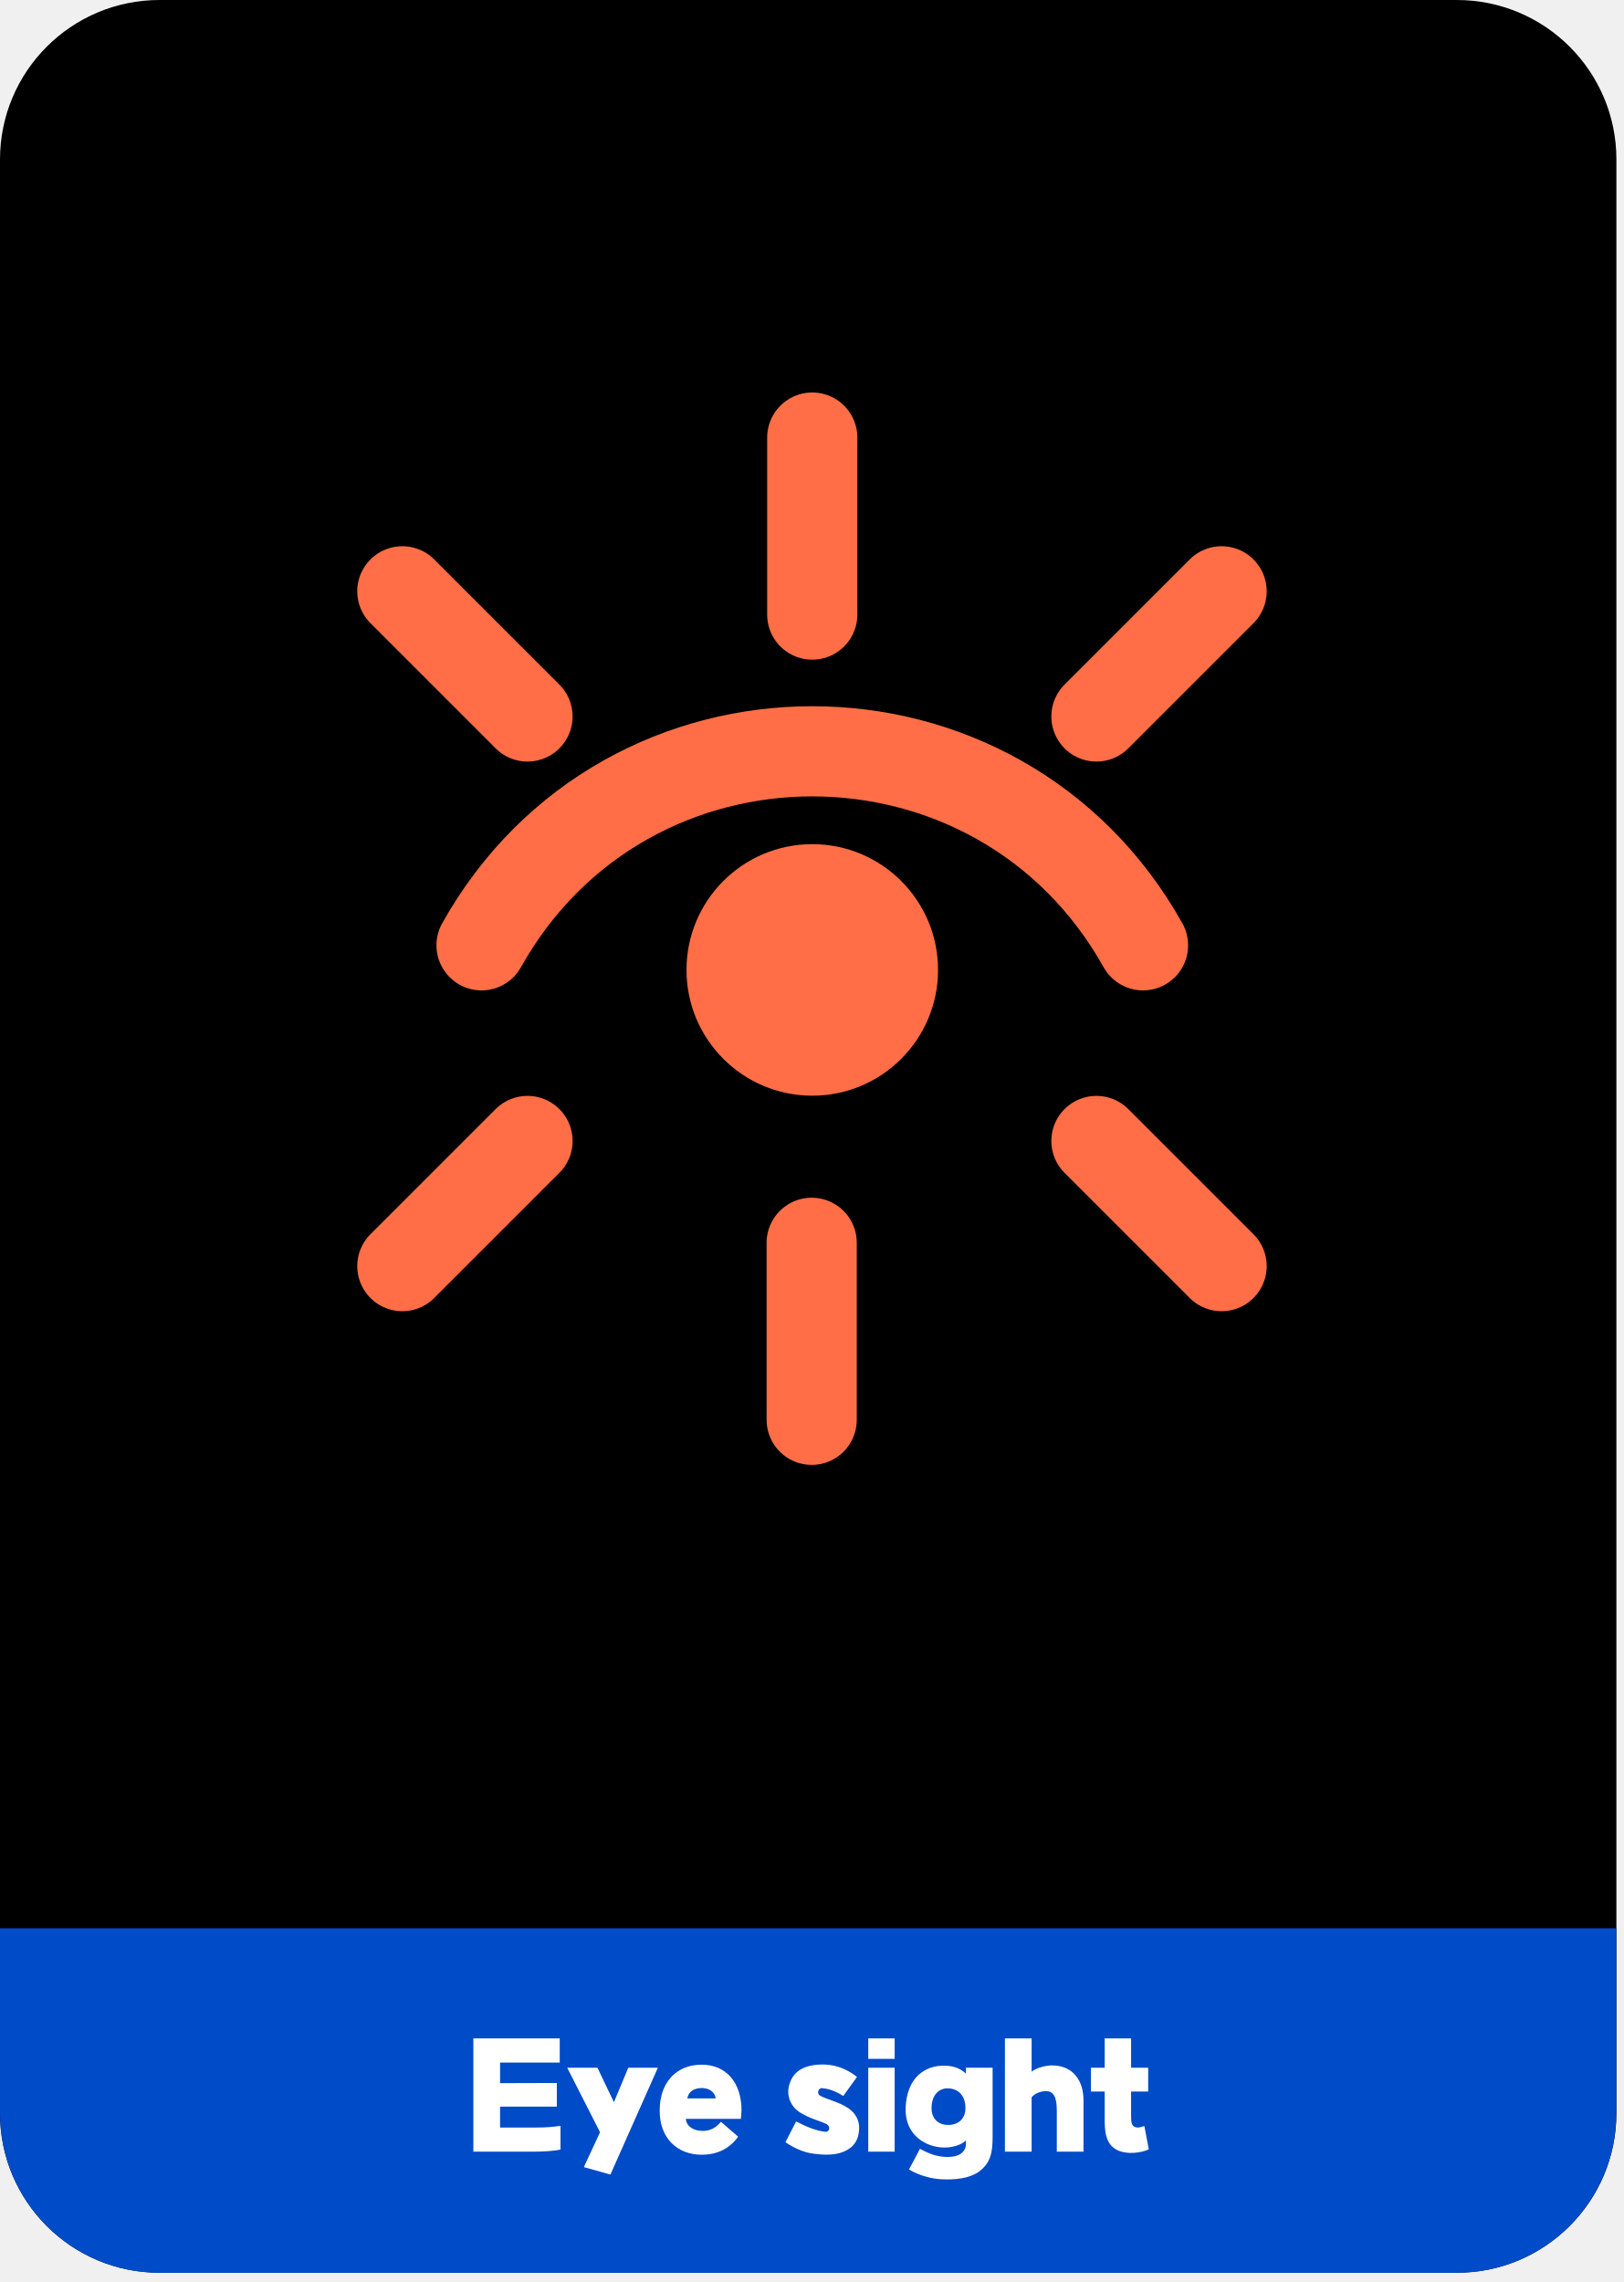
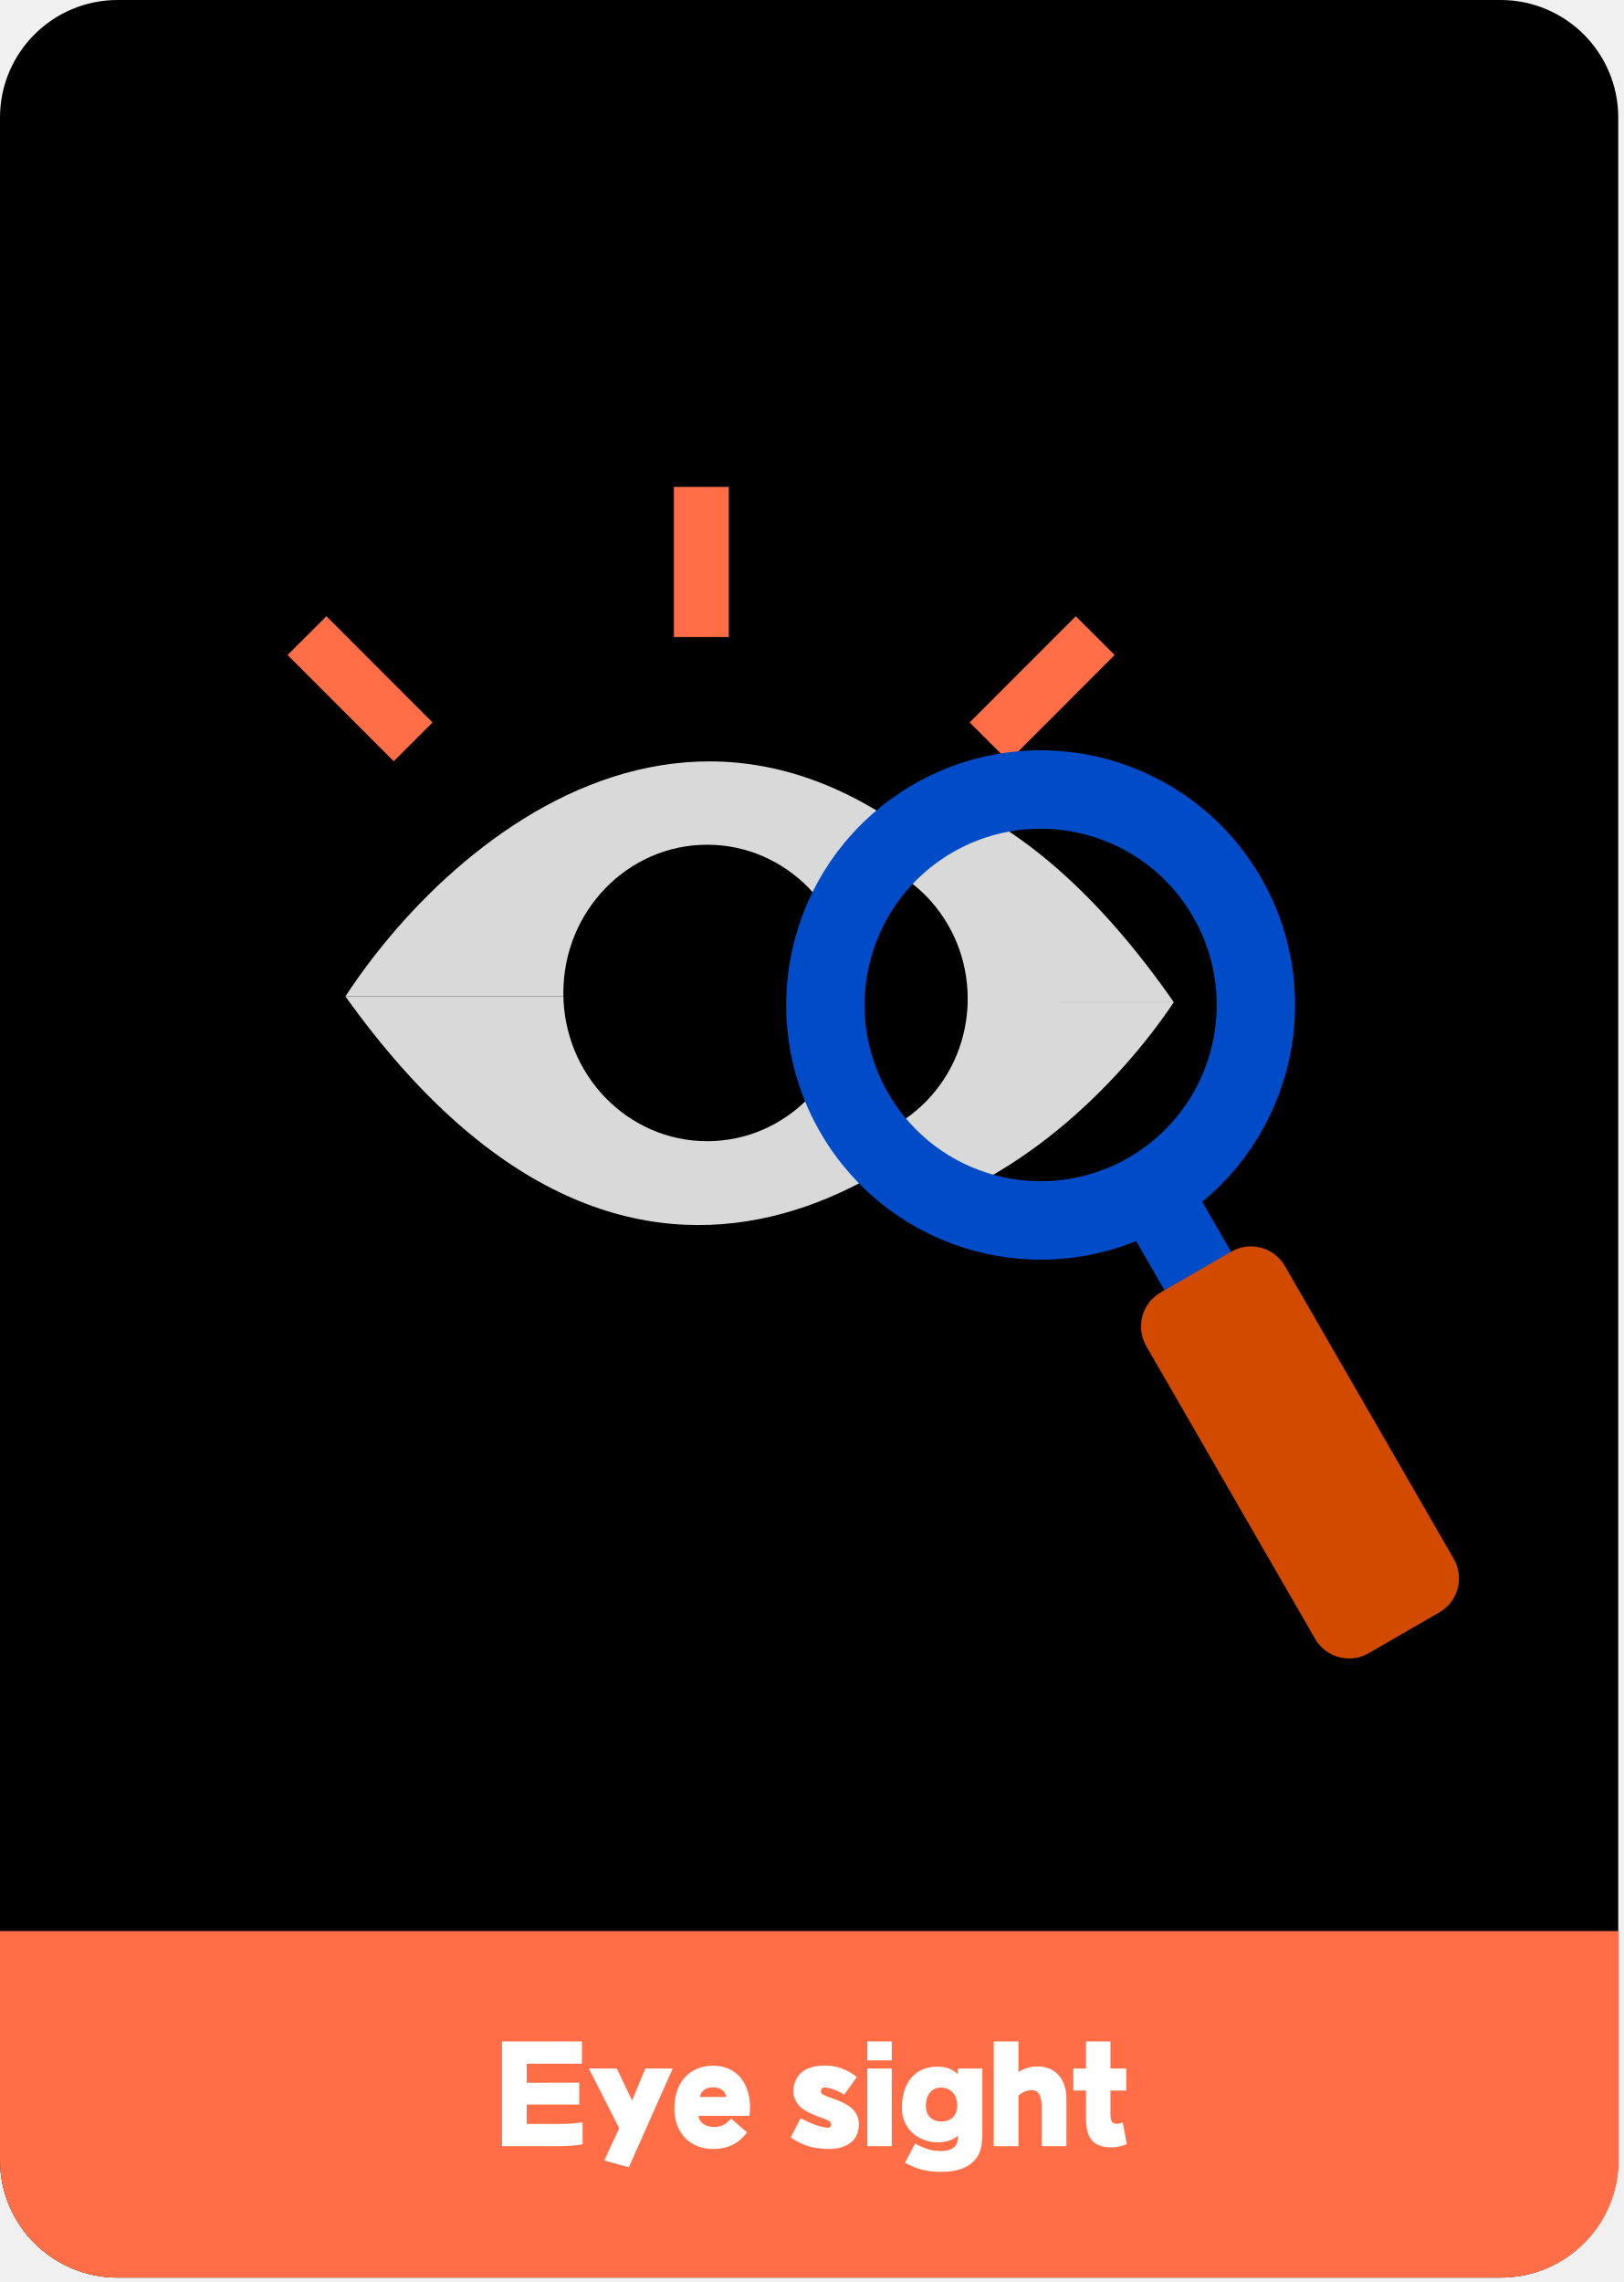
- <svg xmlns="http://www.w3.org/2000/svg" width="234" height="329" viewBox="0 0 234 329" fill="none">
-   <rect width="233.022" height="327.66" rx="23" fill="black" />
-   <path d="M69.418 136.286V136.286C90.266 98.994 143.929 98.994 164.777 136.286V136.286" stroke="#FF6E46" stroke-width="13" stroke-linecap="round" />
-   <circle cx="117.097" cy="139.835" r="18.132" fill="#FF6E46" />
-   <path d="M117.094 63.086L117.094 88.605" stroke="#FF6E46" stroke-width="13" stroke-linecap="round" />
-   <path d="M176.105 85.25L158.061 103.294" stroke="#FF6E46" stroke-width="13" stroke-linecap="round" />
-   <path d="M58 85.25L76.044 103.294" stroke="#FF6E46" stroke-width="13" stroke-linecap="round" />
-   <path d="M117.012 204.695L117.012 179.177" stroke="#FF6E46" stroke-width="13" stroke-linecap="round" />
-   <path d="M58 182.539L76.044 164.495" stroke="#FF6E46" stroke-width="13" stroke-linecap="round" />
-   <path d="M176.105 182.539L158.061 164.495" stroke="#FF6E46" stroke-width="13" stroke-linecap="round" />
-   <path fill-rule="evenodd" clip-rule="evenodd" d="M233 278V304.675C233 317.377 222.703 327.675 210 327.675H23C10.297 327.675 0 317.377 0 304.675V278H233Z" fill="#004BC8" />
-   <path d="M80.692 297.36H72.09V300.33L80.274 300.308V303.718H72.09V306.732H77.304C78.91 306.732 79.768 306.622 80.802 306.49V309.9C79.834 310.142 78.052 310.208 76.798 310.208H68.24V293.884H80.692V297.36ZM86.502 307.414L81.772 298.108H86.128L88.504 303.08L90.572 298.108H94.84L87.998 313.508L84.17 312.43L86.502 307.414ZM95.105 304.224C95.105 300.176 97.569 297.668 101.133 297.668C104.785 297.668 106.897 300.352 106.897 304.268L106.809 305.478H98.867C98.955 306.6 100.033 307.216 101.287 307.216C102.431 307.216 103.223 306.754 103.927 305.896L106.413 308.052C105.115 309.834 103.355 310.648 101.133 310.648C97.591 310.648 95.039 308.184 95.105 304.224ZM103.179 302.53C103.025 301.518 102.145 301.034 101.155 301.034C100.055 301.034 99.219 301.584 99.087 302.53H103.179ZM121.062 310.406C119.896 310.736 118.466 310.692 116.816 310.428C115.672 310.208 114.374 309.636 113.23 308.844L114.77 305.852C116.2 306.6 117.542 307.15 118.818 307.326C119.632 307.502 119.808 306.512 119.082 306.204C118.136 305.742 116.882 305.5 115.364 304.576C113.912 303.696 113.186 301.892 113.934 300.132C114.484 298.68 115.826 297.734 118.268 297.646C120.226 297.58 121.898 298.152 123.548 299.428L121.568 302.178C120.358 301.43 119.412 301.122 118.488 301.056C117.982 300.99 117.696 301.848 118.224 302.134C119.126 302.64 120.424 302.904 121.656 303.564C123.284 304.4 124.054 305.698 123.812 307.392C123.614 309.042 122.58 309.966 121.062 310.406ZM125.168 298.108H128.974V310.208H125.168V298.108ZM128.974 296.832H125.168V293.884H128.974V296.832ZM136.738 306.358C138.322 306.336 139.18 305.302 139.18 303.938C139.18 302.024 138.058 301.144 136.738 301.078C135.66 301.012 134.384 301.716 134.296 303.74C134.208 305.544 135.374 306.38 136.738 306.358ZM143.096 308.118C143.096 310.384 142.788 311.902 141.028 313.156C139.664 314.08 137.706 314.278 135.748 314.19C134.406 314.124 132.668 313.728 131.04 312.782L132.624 309.79C134.142 310.648 135.572 311.11 137.266 310.934C138.74 310.758 139.246 309.9 139.246 309.108V308.58C138.674 309.196 137.42 309.614 136.144 309.614C133.548 309.614 130.424 307.876 130.556 303.916C130.71 299.56 133.328 297.668 136.364 297.822C137.64 297.866 138.608 298.328 139.246 298.966V298.108H143.096V308.118ZM144.869 310.208V293.884H148.719V298.68C149.269 298.218 150.347 297.866 151.403 297.778H151.689C154.637 297.778 156.199 299.912 156.199 302.816V310.208H152.349V304.246C152.349 301.98 151.667 301.386 150.545 301.496C149.797 301.562 149.203 301.848 148.719 302.354V310.208H144.869ZM163.058 305.126C163.058 306.05 163.168 306.49 163.652 306.666C163.982 306.776 164.268 306.754 164.972 306.512L165.61 309.878C164.466 310.406 162.618 310.604 161.32 310.098C159.802 309.482 159.252 308.14 159.252 305.83V301.54H157.272V298.108H159.252V293.884H163.058V298.108H165.522V301.54H163.058V305.126Z" fill="white" />
+ <svg xmlns="http://www.w3.org/2000/svg" width="207" height="291" viewBox="0 0 207 291" fill="none">
+   <rect width="206.342" height="290.44" rx="15" fill="black" />
+   <path fill-rule="evenodd" clip-rule="evenodd" d="M206.4 246.25V275.445C206.4 283.729 199.684 290.445 191.4 290.445H15C6.716 290.445 0 283.729 0 275.445V246.25H206.4Z" fill="#FF6E46" />
+   <path d="M89.43 65.586L89.43 77.734" stroke="#FF6E46" stroke-width="7" stroke-linecap="square" />
+   <path d="M137.176 83.531L128.595 92.121" stroke="#FF6E46" stroke-width="7" stroke-linecap="square" />
+   <path d="M41.621 83.531L50.202 92.121" stroke="#FF6E46" stroke-width="7" stroke-linecap="square" />
+   <path d="M44.047 127.059C58.792 104.447 97.72 72.789 135.469 127.059H44.047Z" fill="#D9D9D9" />
+   <path d="M135.469 127.063C120.723 149.065 81.795 179.867 44.047 127.063L135.469 127.063Z" fill="#D9D9D9" />
+   <ellipse cx="90.175" cy="126.621" rx="18.343" ry="18.902" fill="black" />
+   <mask id="mask0_431_47" style="mask-type:alpha" maskUnits="userSpaceOnUse" x="104" y="103" width="54" height="54">
+     <ellipse cx="131.008" cy="129.753" rx="26.531" ry="26.558" fill="#D9D9D9" />
+   </mask>
+   <g mask="url(#mask0_431_47)">
+     <path d="M60.543 127.799C74.918 105.754 112.869 74.891 149.67 127.799H60.543Z" fill="#D9D9D9" />
+     <path d="M149.672 127.803C135.297 149.252 97.346 179.281 60.545 127.803L149.672 127.803Z" fill="#D9D9D9" />
+     <ellipse cx="105.508" cy="127.357" rx="17.883" ry="18.427" fill="black" />
+   </g>
+   <path d="M146.416 151.948C159.547 144.359 164.042 127.555 156.464 114.417C148.887 101.279 132.101 96.774 118.971 104.362C105.841 111.951 101.345 128.755 108.923 141.893C116.501 155.031 133.286 159.536 146.416 151.948Z" stroke="#004BC8" stroke-width="10" />
+   <rect width="9.799" height="13.071" transform="matrix(0.865804 -0.500383 0.499617 0.866246 142.07 153.406)" fill="#004BC8" />
+   <rect width="20.414" height="53.103" rx="5" transform="matrix(0.865804 -0.500383 0.499617 0.866246 143.66 167.32)" fill="#D14A00" />
+   <path d="M74.202 263.168H67.164V265.598L73.86 265.58V268.37H67.164V270.836H71.43C72.744 270.836 73.446 270.746 74.292 270.638V273.428C73.5 273.626 72.042 273.68 71.016 273.68H64.014V260.324H74.202V263.168ZM78.956 271.394L75.086 263.78H78.65L80.594 267.848L82.286 263.78H85.778L80.18 276.38L77.048 275.498L78.956 271.394ZM85.995 268.784C85.995 265.472 88.011 263.42 90.927 263.42C93.915 263.42 95.643 265.616 95.643 268.82L95.571 269.81H89.073C89.145 270.728 90.027 271.232 91.053 271.232C91.989 271.232 92.637 270.854 93.213 270.152L95.247 271.916C94.185 273.374 92.745 274.04 90.927 274.04C88.029 274.04 85.941 272.024 85.995 268.784ZM92.601 267.398C92.475 266.57 91.755 266.174 90.945 266.174C90.045 266.174 89.361 266.624 89.253 267.398H92.601ZM107.232 273.842C106.278 274.112 105.108 274.076 103.758 273.86C102.822 273.68 101.76 273.212 100.824 272.564L102.084 270.116C103.254 270.728 104.352 271.178 105.396 271.322C106.062 271.466 106.206 270.656 105.612 270.404C104.838 270.026 103.812 269.828 102.57 269.072C101.382 268.352 100.788 266.876 101.4 265.436C101.85 264.248 102.948 263.474 104.946 263.402C106.548 263.348 107.916 263.816 109.266 264.86L107.646 267.11C106.656 266.498 105.882 266.246 105.126 266.192C104.712 266.138 104.478 266.84 104.91 267.074C105.648 267.488 106.71 267.704 107.718 268.244C109.05 268.928 109.68 269.99 109.482 271.376C109.32 272.726 108.474 273.482 107.232 273.842ZM110.592 263.78H113.706V273.68H110.592V263.78ZM113.706 262.736H110.592V260.324H113.706V262.736ZM120.058 270.53C121.354 270.512 122.056 269.666 122.056 268.55C122.056 266.984 121.138 266.264 120.058 266.21C119.176 266.156 118.132 266.732 118.06 268.388C117.988 269.864 118.942 270.548 120.058 270.53ZM125.26 271.97C125.26 273.824 125.008 275.066 123.568 276.092C122.452 276.848 120.85 277.01 119.248 276.938C118.15 276.884 116.728 276.56 115.396 275.786L116.692 273.338C117.934 274.04 119.104 274.418 120.49 274.274C121.696 274.13 122.11 273.428 122.11 272.78V272.348C121.642 272.852 120.616 273.194 119.572 273.194C117.448 273.194 114.892 271.772 115 268.532C115.126 264.968 117.268 263.42 119.752 263.546C120.796 263.582 121.588 263.96 122.11 264.482V263.78H125.26V271.97ZM126.711 273.68V260.324H129.861V264.248C130.311 263.87 131.193 263.582 132.057 263.51H132.291C134.703 263.51 135.981 265.256 135.981 267.632V273.68H132.831V268.802C132.831 266.948 132.273 266.462 131.355 266.552C130.743 266.606 130.257 266.84 129.861 267.254V273.68H126.711ZM141.593 269.522C141.593 270.278 141.683 270.638 142.079 270.782C142.349 270.872 142.583 270.854 143.159 270.656L143.681 273.41C142.745 273.842 141.233 274.004 140.171 273.59C138.929 273.086 138.479 271.988 138.479 270.098V266.588H136.859V263.78H138.479V260.324H141.593V263.78H143.609V266.588H141.593V269.522Z" fill="white" />
</svg>
